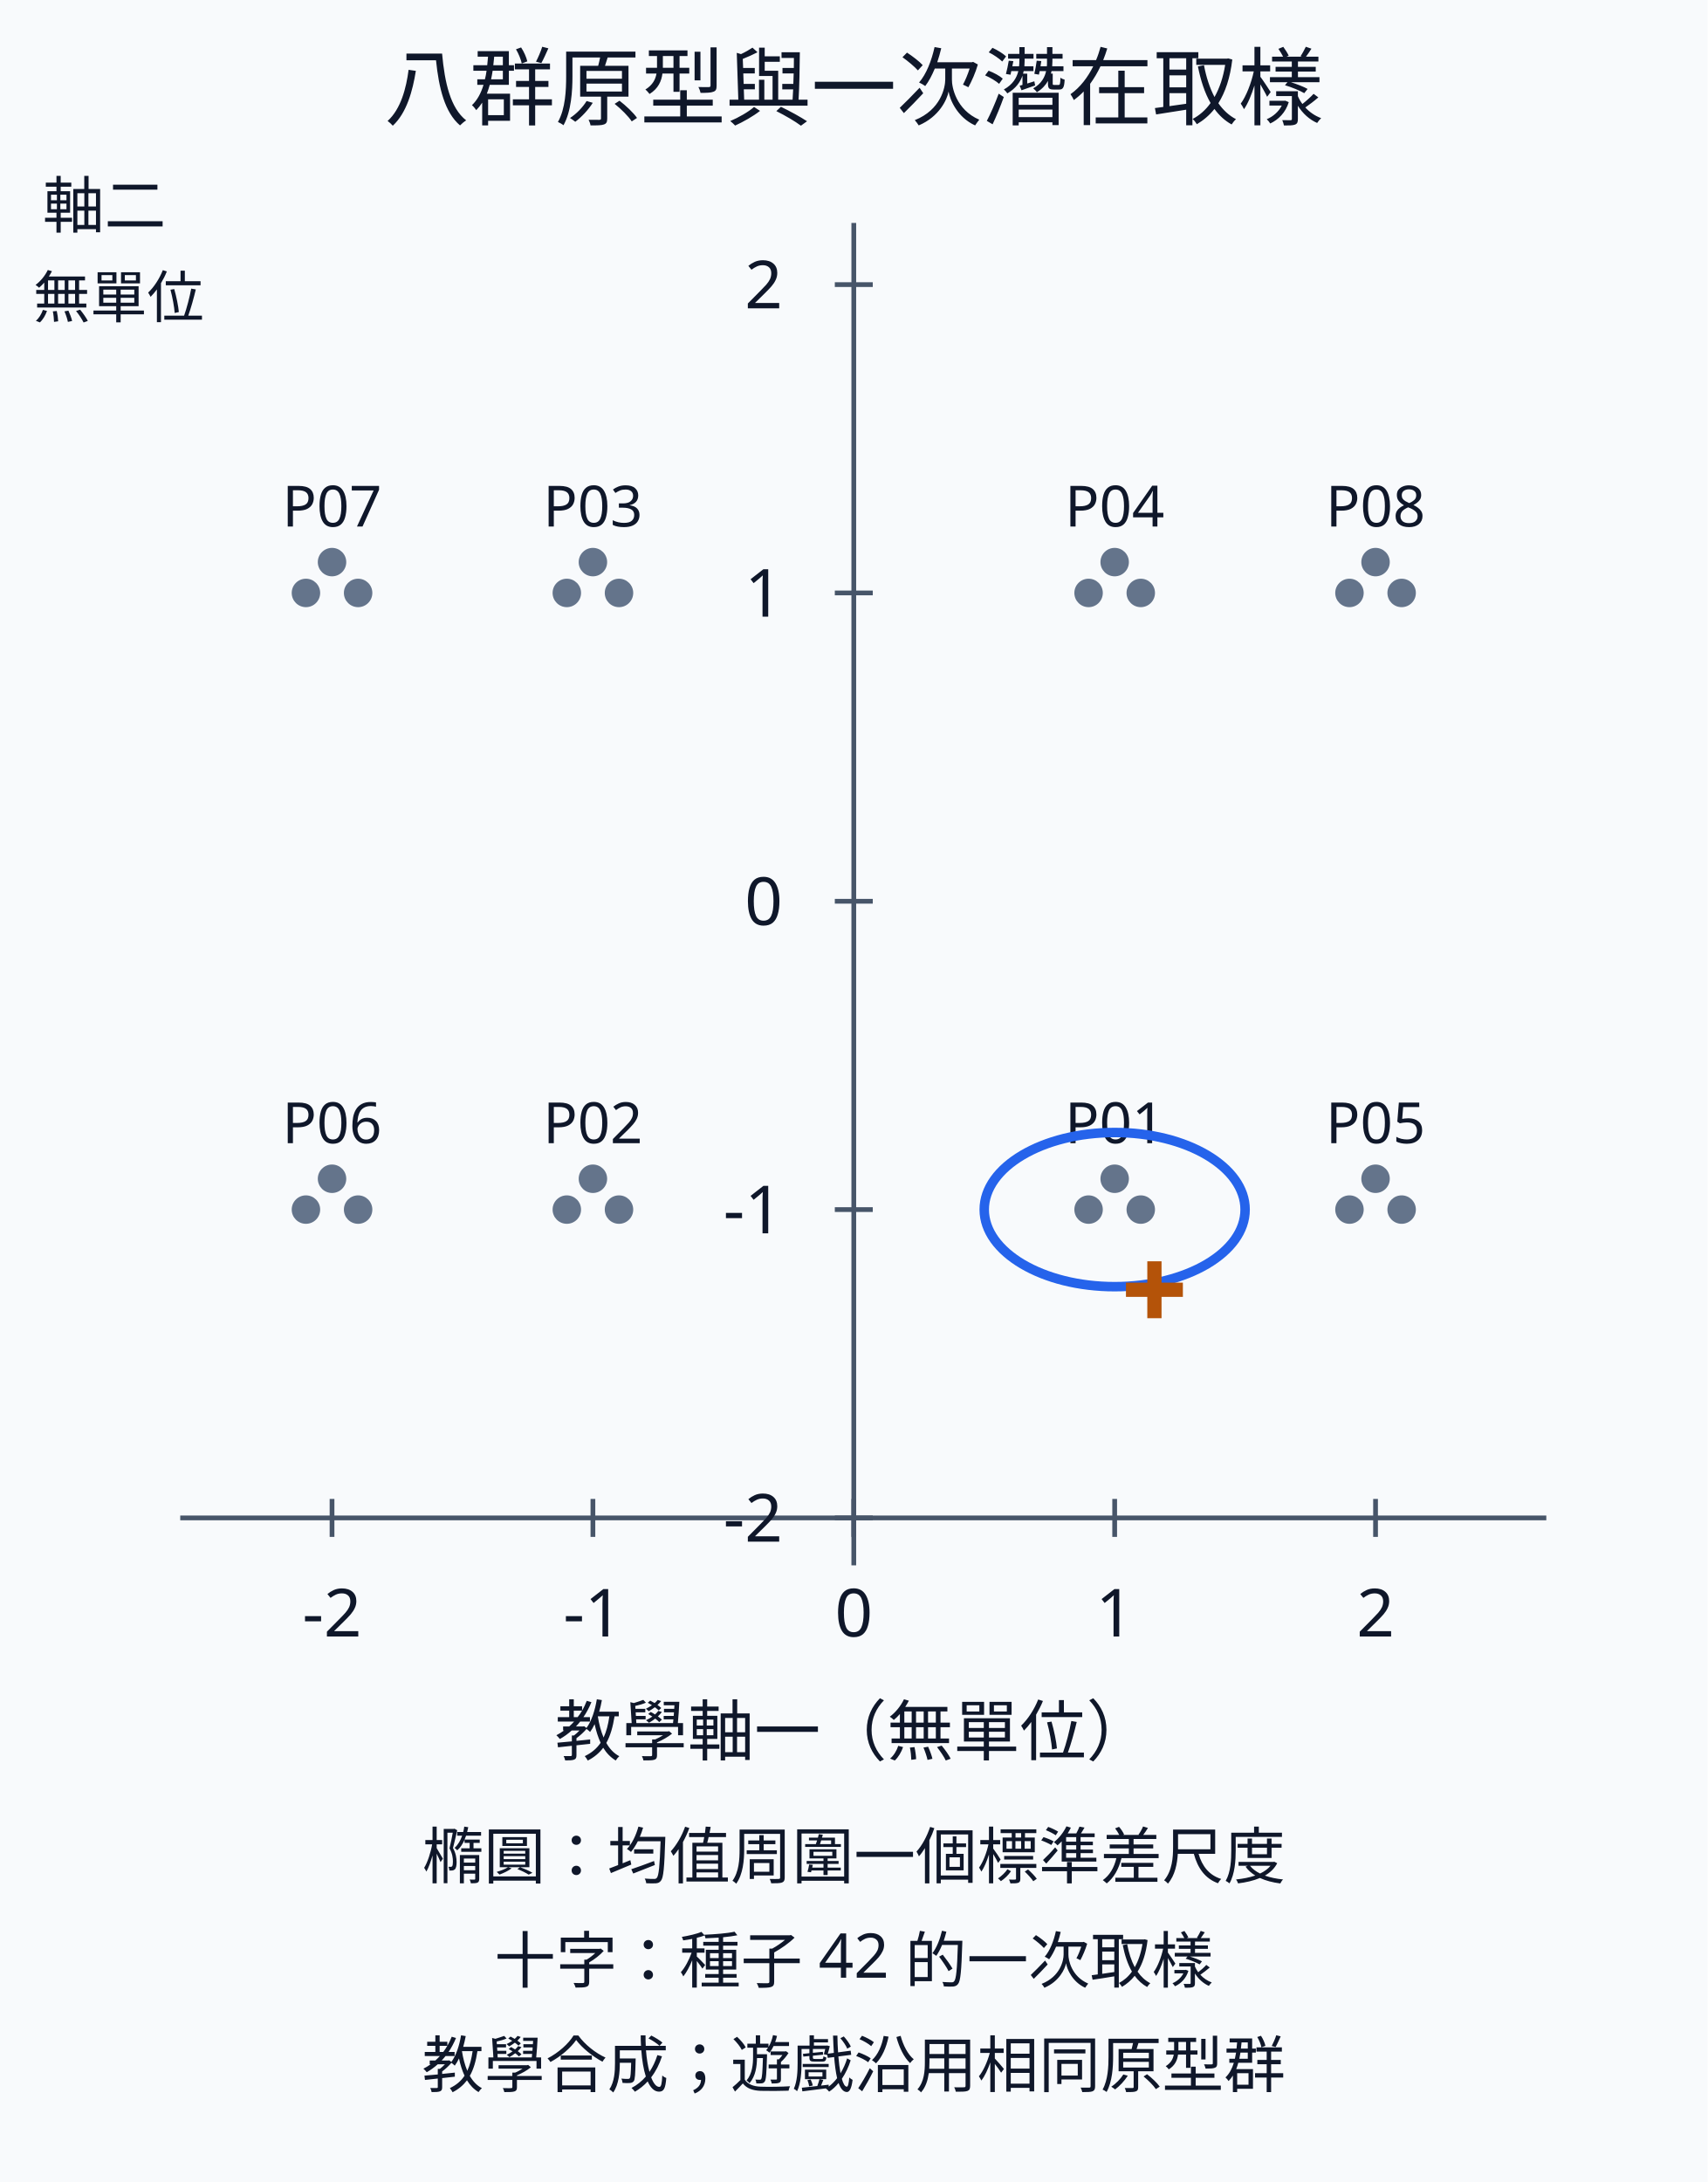
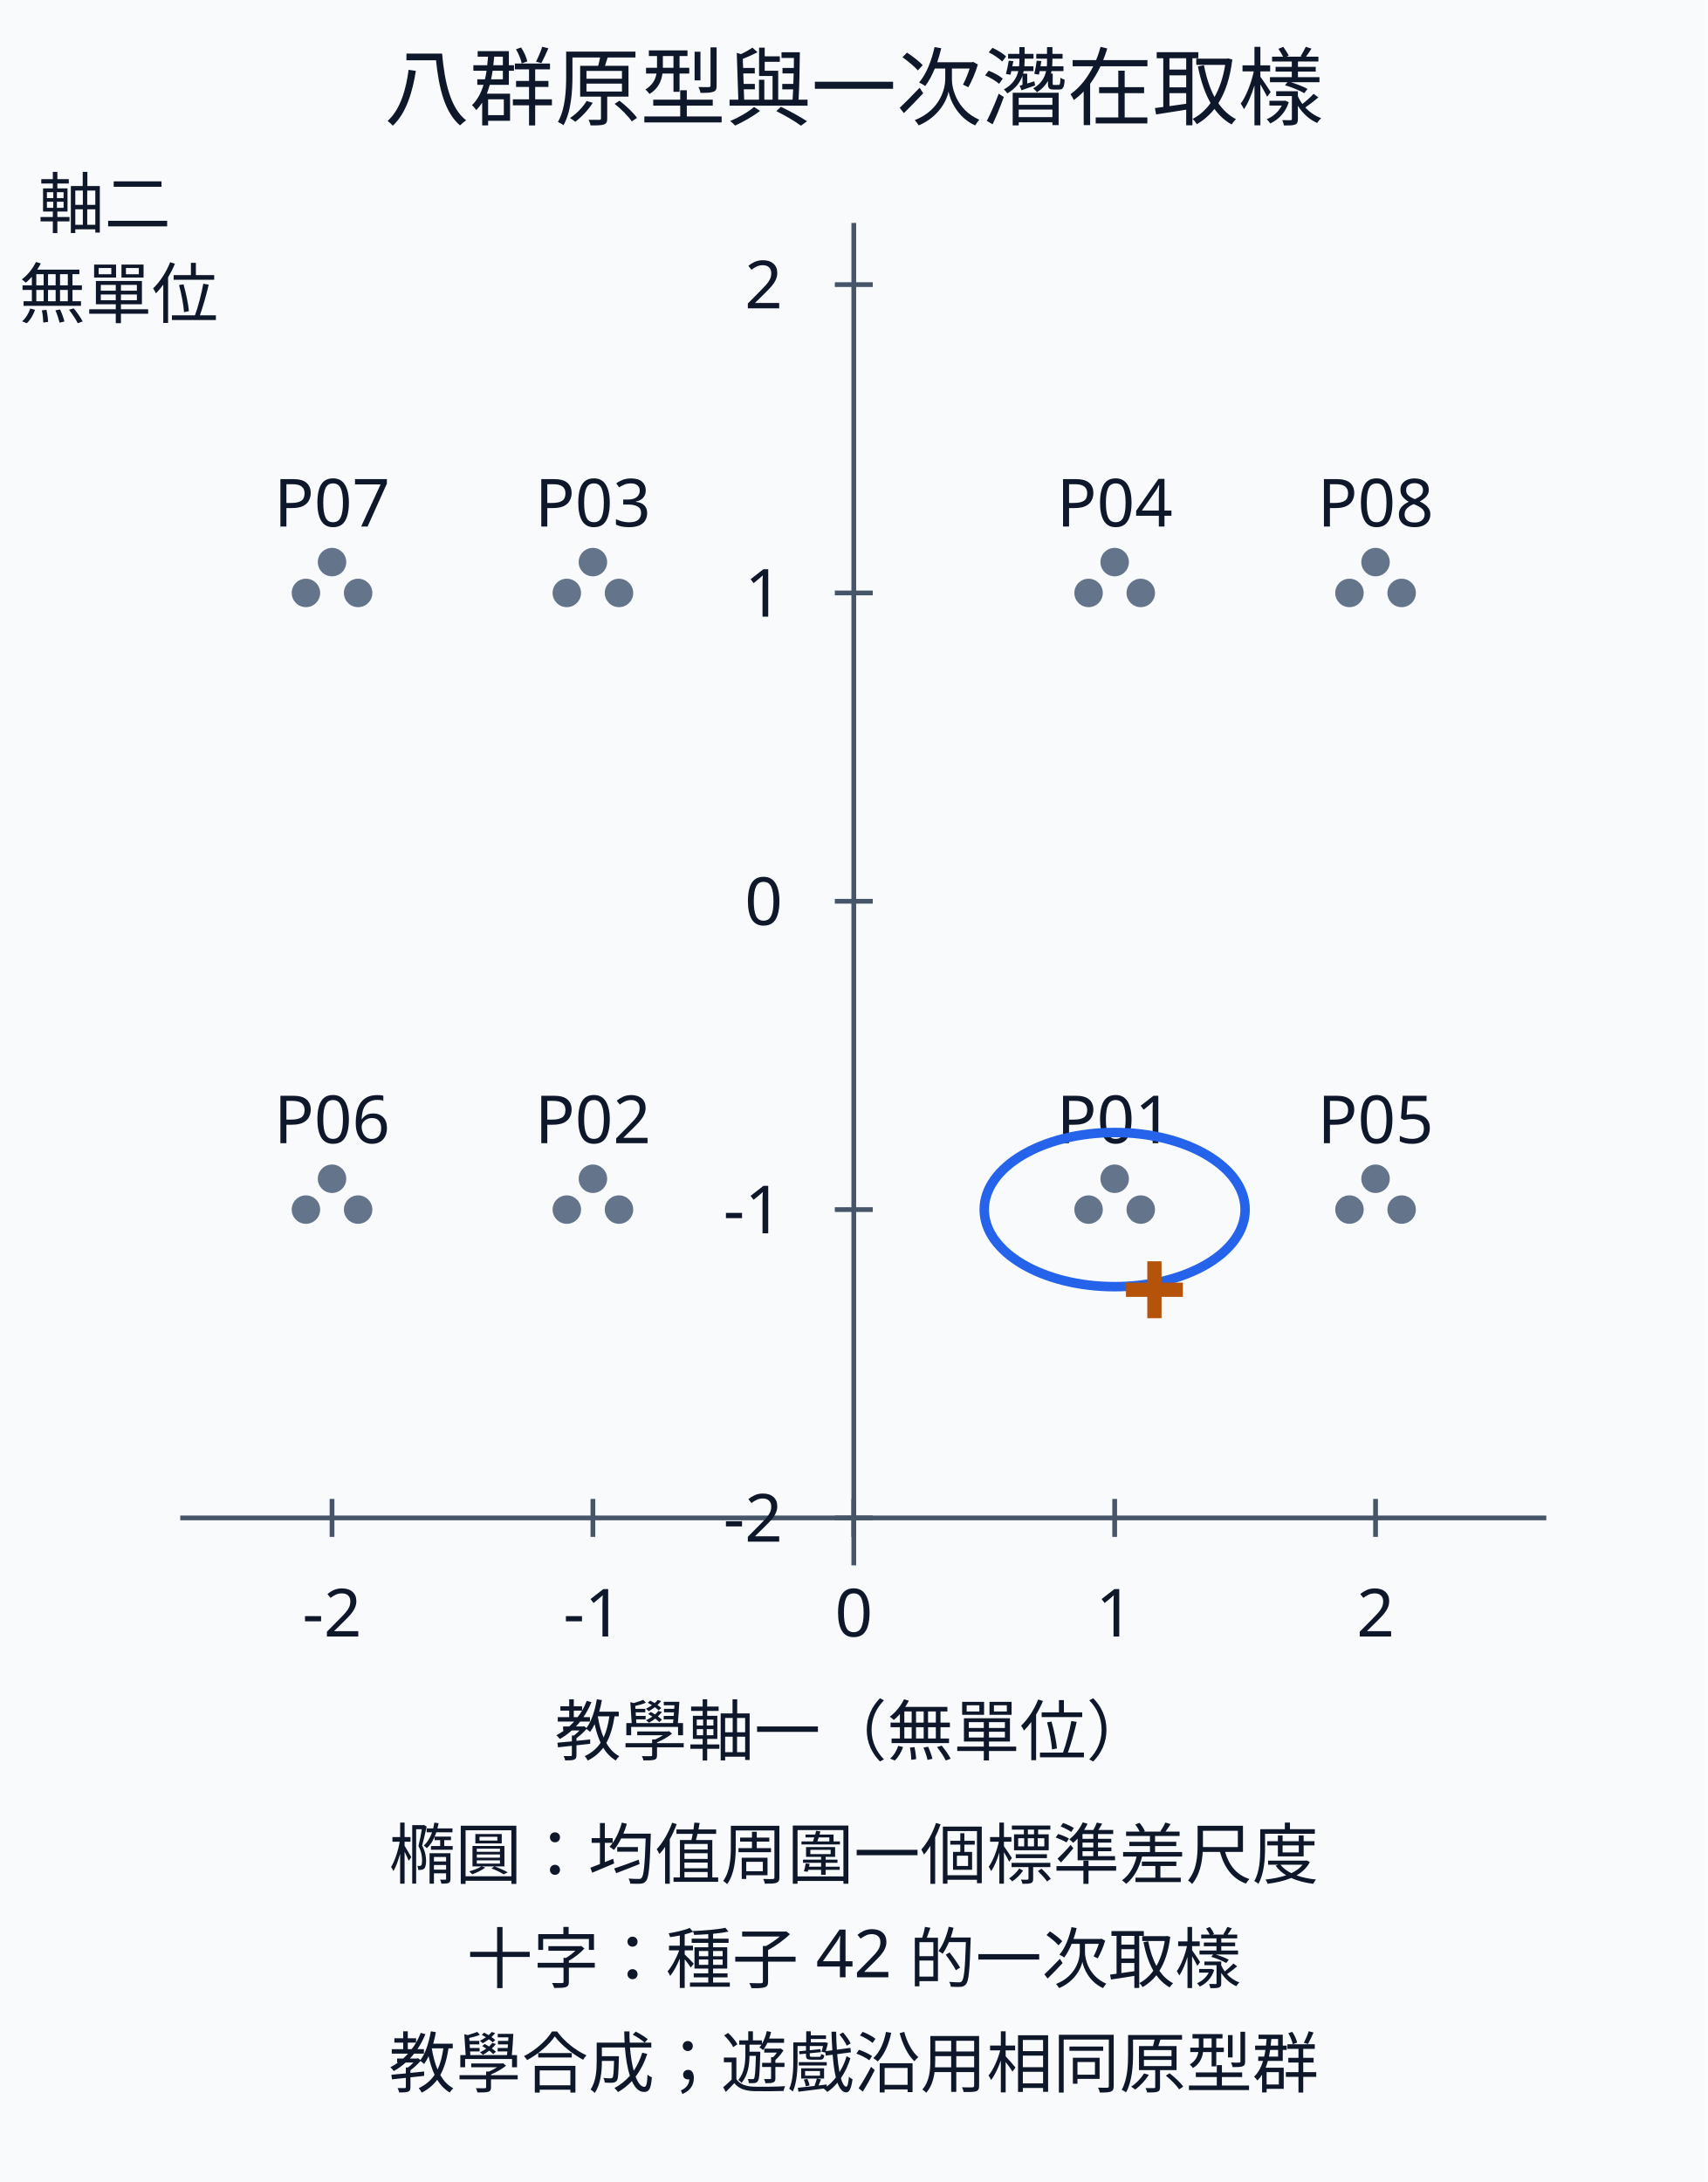
<svg xmlns="http://www.w3.org/2000/svg" width="360" height="460" viewBox="0 0 360 460" role="img" aria-labelledby="title desc">
  <rect width="360" height="460" fill="#f8fafc" />
  <g font-family="sans-serif" fill="#0f172a">
    <path d="M38 320H326M180 330V47" fill="none" stroke="#475569" />
    <path d="M70 316V324M176 320H184" stroke="#475569" />
    <text x="70" y="345" font-size="14" text-anchor="middle">-2</text>
    <text x="165" y="325" font-size="14" text-anchor="end">-2</text>
    <path d="M125 316V324M176 255H184" stroke="#475569" />
    <text x="125" y="345" font-size="14" text-anchor="middle">-1</text>
    <text x="165" y="260" font-size="14" text-anchor="end">-1</text>
    <path d="M180 316V324M176 190H184" stroke="#475569" />
    <text x="180" y="345" font-size="14" text-anchor="middle">0</text>
    <text x="165" y="195" font-size="14" text-anchor="end">0</text>
    <path d="M235 316V324M176 125H184" stroke="#475569" />
    <text x="235" y="345" font-size="14" text-anchor="middle">1</text>
    <text x="165" y="130" font-size="14" text-anchor="end">1</text>
    <path d="M290 316V324M176 60H184" stroke="#475569" />
    <text x="290" y="345" font-size="14" text-anchor="middle">2</text>
    <text x="165" y="65" font-size="14" text-anchor="end">2</text>
    <text x="180" y="25" font-size="18" text-anchor="middle">八群原型與一次潛在取樣</text>
    <text x="180" y="370" font-size="14" text-anchor="middle">教學軸一（無單位）</text>
-     <text x="22" y="48" font-size="13" text-anchor="middle">軸二</text>
-     <text x="25" y="67" font-size="12" text-anchor="middle">無單位</text>
+     <text x="22" y="48" font-size="14" text-anchor="middle">軸二</text>
+     <text x="25" y="67" font-size="14" text-anchor="middle">無單位</text>
    <circle cx="229.500" cy="255.000" r="3" fill="#64748b" />
    <circle cx="240.500" cy="255.000" r="3" fill="#64748b" />
    <circle cx="235.000" cy="248.500" r="3" fill="#64748b" />
-     <text x="235" y="241" font-size="12" text-anchor="middle">P01</text>
+     <text x="235" y="241" font-size="14" text-anchor="middle">P01</text>
    <circle cx="119.500" cy="255.000" r="3" fill="#64748b" />
    <circle cx="130.500" cy="255.000" r="3" fill="#64748b" />
    <circle cx="125.000" cy="248.500" r="3" fill="#64748b" />
-     <text x="125" y="241" font-size="12" text-anchor="middle">P02</text>
+     <text x="125" y="241" font-size="14" text-anchor="middle">P02</text>
    <circle cx="119.500" cy="125.000" r="3" fill="#64748b" />
    <circle cx="130.500" cy="125.000" r="3" fill="#64748b" />
    <circle cx="125.000" cy="118.500" r="3" fill="#64748b" />
-     <text x="125" y="111" font-size="12" text-anchor="middle">P03</text>
+     <text x="125" y="111" font-size="14" text-anchor="middle">P03</text>
    <circle cx="229.500" cy="125.000" r="3" fill="#64748b" />
    <circle cx="240.500" cy="125.000" r="3" fill="#64748b" />
    <circle cx="235.000" cy="118.500" r="3" fill="#64748b" />
-     <text x="235" y="111" font-size="12" text-anchor="middle">P04</text>
+     <text x="235" y="111" font-size="14" text-anchor="middle">P04</text>
    <circle cx="284.500" cy="255.000" r="3" fill="#64748b" />
    <circle cx="295.500" cy="255.000" r="3" fill="#64748b" />
    <circle cx="290.000" cy="248.500" r="3" fill="#64748b" />
-     <text x="290" y="241" font-size="12" text-anchor="middle">P05</text>
+     <text x="290" y="241" font-size="14" text-anchor="middle">P05</text>
    <circle cx="64.500" cy="255.000" r="3" fill="#64748b" />
    <circle cx="75.500" cy="255.000" r="3" fill="#64748b" />
    <circle cx="70.000" cy="248.500" r="3" fill="#64748b" />
-     <text x="70" y="241" font-size="12" text-anchor="middle">P06</text>
+     <text x="70" y="241" font-size="14" text-anchor="middle">P06</text>
    <circle cx="64.500" cy="125.000" r="3" fill="#64748b" />
    <circle cx="75.500" cy="125.000" r="3" fill="#64748b" />
    <circle cx="70.000" cy="118.500" r="3" fill="#64748b" />
-     <text x="70" y="111" font-size="12" text-anchor="middle">P07</text>
+     <text x="70" y="111" font-size="14" text-anchor="middle">P07</text>
    <circle cx="284.500" cy="125.000" r="3" fill="#64748b" />
    <circle cx="295.500" cy="125.000" r="3" fill="#64748b" />
    <circle cx="290.000" cy="118.500" r="3" fill="#64748b" />
-     <text x="290" y="111" font-size="12" text-anchor="middle">P08</text>
+     <text x="290" y="111" font-size="14" text-anchor="middle">P08</text>
    <ellipse cx="235" cy="255" rx="27.5" ry="16.25" fill="none" stroke="#2563eb" stroke-width="2" />
    <path d="M237.380 271.900h12M243.380 265.900v12" stroke="#b45309" stroke-width="3" />
-     <text x="180" y="396" font-size="13" text-anchor="middle">橢圓：均值周圍一個標準差尺度</text>
-     <text x="180" y="418" font-size="13" text-anchor="middle">十字：種子 42 的一次取樣</text>
-     <text x="180" y="440" font-size="13" text-anchor="middle">教學合成；遊戲沿用相同原型群</text>
+     <text x="180" y="396" font-size="14" text-anchor="middle">橢圓：均值周圍一個標準差尺度</text>
+     <text x="180" y="418" font-size="14" text-anchor="middle">十字：種子 42 的一次取樣</text>
+     <text x="180" y="440" font-size="14" text-anchor="middle">教學合成；遊戲沿用相同原型群</text>
  </g>
</svg>
